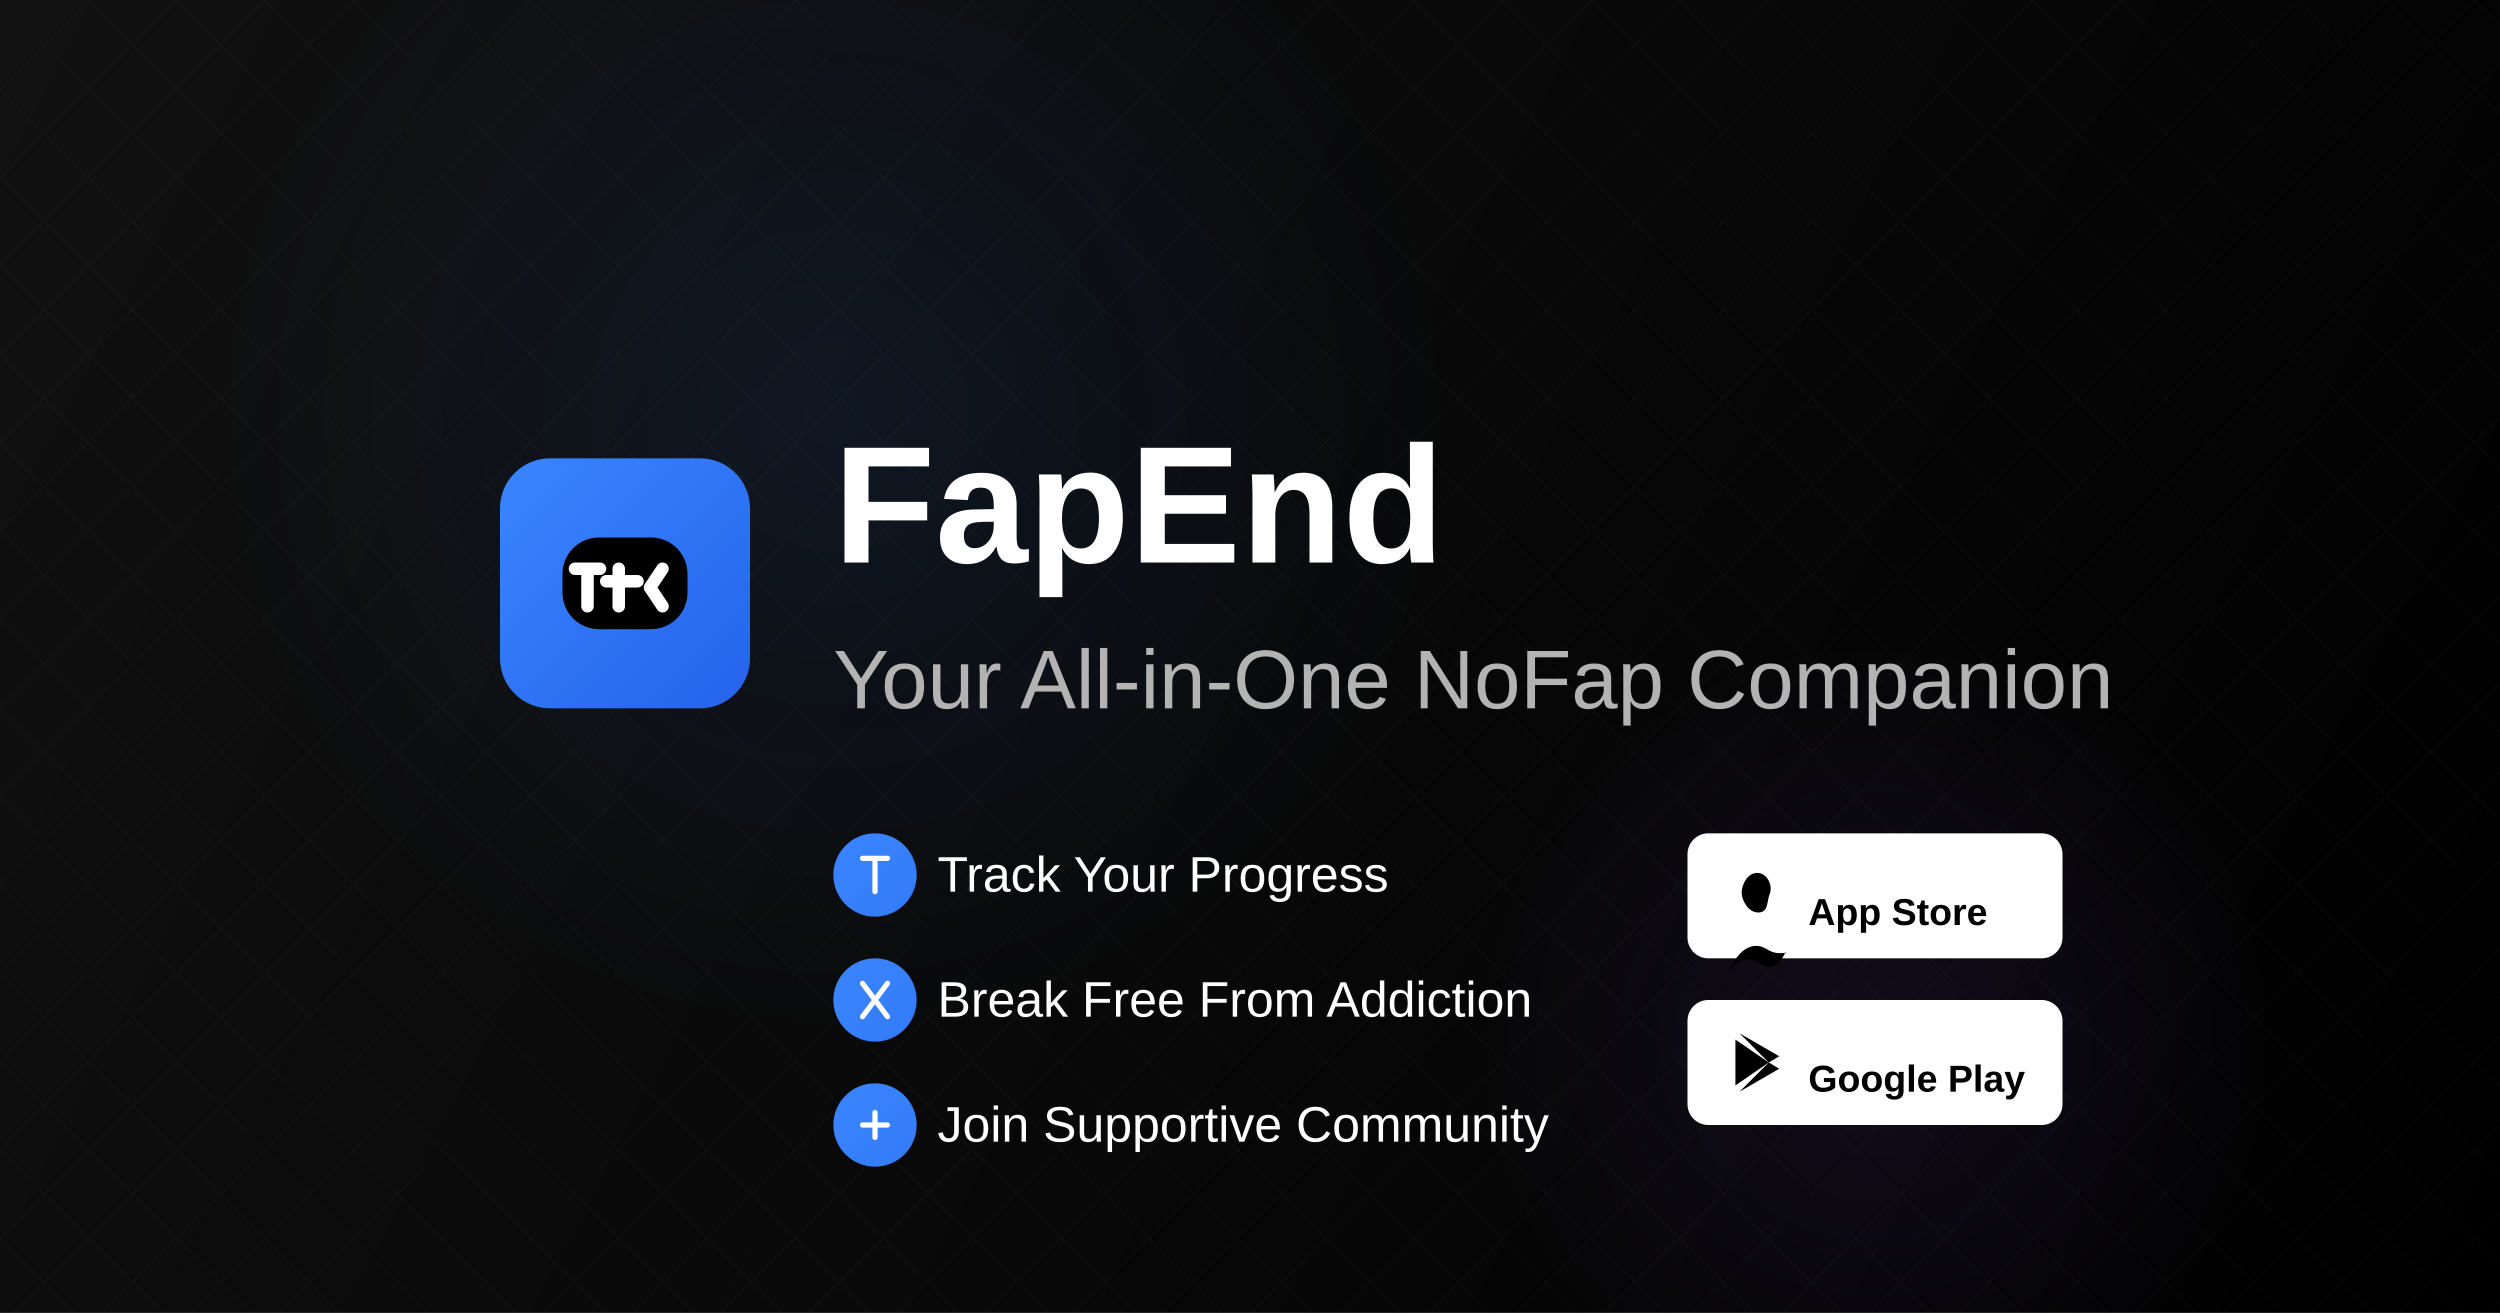
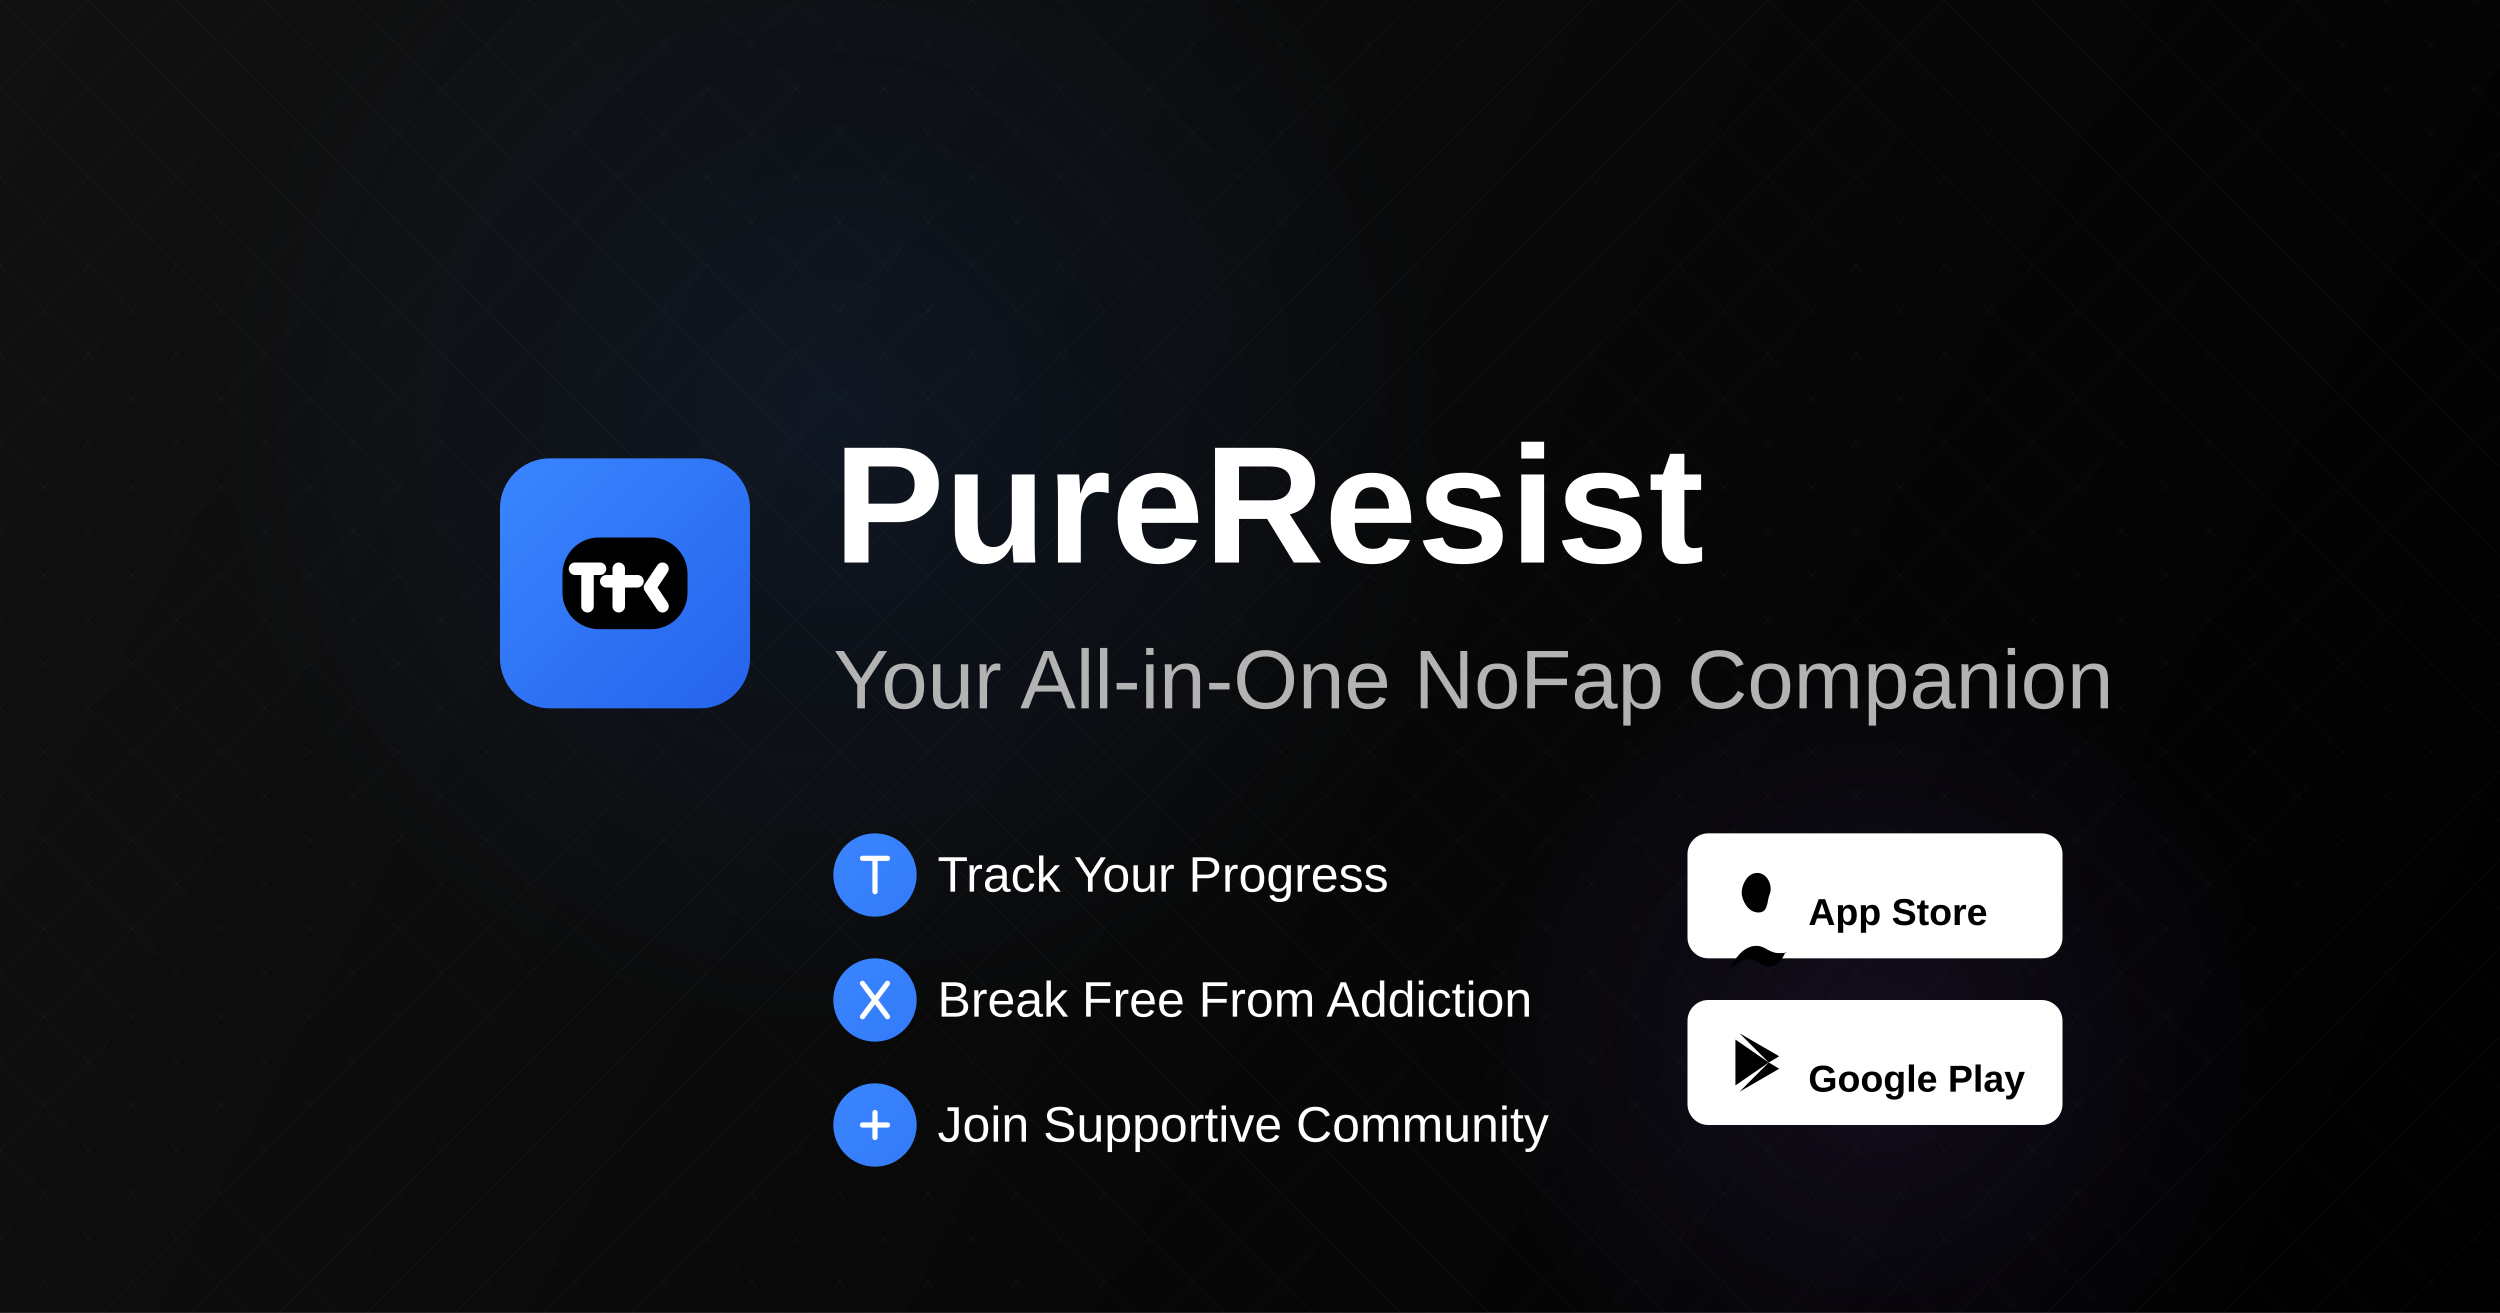
<svg xmlns="http://www.w3.org/2000/svg" width="1200" height="630" viewBox="0 0 1200 630" fill="none">
  <rect width="1200" height="630" fill="#000000" />
  <path d="M0 0L1200 0L1200 630L0 630L0 0Z" fill="black" />
  <rect x="0" y="0" width="1200" height="630" fill="url(#gradient-bg)" />
  <g opacity="0.05">
    <rect x="0" y="0" width="100%" height="100%" fill="url(#grid-pattern)" />
  </g>
  <circle cx="400" cy="200" r="300" fill="url(#blue-radial)" opacity="0.1" />
  <circle cx="900" cy="500" r="200" fill="url(#purple-radial)" opacity="0.1" />
  <g transform="translate(240, 220)">
    <rect width="120" height="120" rx="24" fill="url(#logo-gradient)" />
    <path d="M30 55.5C30 45.836 37.836 38 47.5 38H72.5C82.165 38 90 45.836 90 55.5V64.5C90 74.165 82.165 82 72.5 82H47.5C37.836 82 30 74.165 30 64.5V55.5Z" fill="black" />
    <path d="M42 53V71M42 53H48M42 53H36M57 53V59M57 59V71M57 59H51M57 59H66M78 53L72 62L78 71" stroke="white" stroke-width="6" stroke-linecap="round" stroke-linejoin="round" />
  </g>
-   <text x="400" y="270" font-family="Arial, sans-serif" font-weight="bold" font-size="80" fill="white">FapEnd</text>
+   <text x="400" y="270" font-family="Arial, sans-serif" font-weight="bold" font-size="80" fill="white">PureResist</text>
  <text x="400" y="340" font-family="Arial, sans-serif" font-size="40" fill="#b3b3b3">Your All-in-One NoFap Companion</text>
  <g transform="translate(400, 400)">
    <g transform="translate(0, 0)">
      <circle cx="20" cy="20" r="20" fill="url(#logo-gradient)" />
      <path d="M20 12V28M20 12H26M20 12H14" stroke="white" stroke-width="2.5" stroke-linecap="round" stroke-linejoin="round" />
      <text x="50" y="28" font-family="Arial, sans-serif" font-size="24" fill="white">Track Your Progress</text>
    </g>
    <g transform="translate(0, 60)">
      <circle cx="20" cy="20" r="20" fill="url(#logo-gradient)" />
      <path d="M14 12L26 28M26 12L14 28" stroke="white" stroke-width="2.5" stroke-linecap="round" stroke-linejoin="round" />
      <text x="50" y="28" font-family="Arial, sans-serif" font-size="24" fill="white">Break Free From Addiction</text>
    </g>
    <g transform="translate(0, 120)">
      <circle cx="20" cy="20" r="20" fill="url(#logo-gradient)" />
      <path d="M14 20H26M20 14V26" stroke="white" stroke-width="2.5" stroke-linecap="round" stroke-linejoin="round" />
      <text x="50" y="28" font-family="Arial, sans-serif" font-size="24" fill="white">Join Supportive Community</text>
    </g>
  </g>
  <g transform="translate(810, 400)">
    <rect x="0" y="0" width="180" height="60" rx="10" fill="white" />
    <g transform="translate(20, 16)">
      <path d="M27 41C26 43.5 23.5 48 19.5 48C14.5 48 14 44.5 9 44.5C4 44.5 0 50 0 50C0 50 4.5 38 13 38C17.5 38 19 41.5 24 41.5C29 41.5 27 41 27 41ZM19.5 13C21 9.5 18.5 3 13.5 3C8.5 3 6 9 6 12.5C6 16 9 22 14 22C19 22 18 16.5 19.5 13Z" fill="black" />
      <text x="38" y="28" font-family="Arial, sans-serif" font-weight="bold" font-size="18" fill="black">App Store</text>
    </g>
    <rect x="0" y="80" width="180" height="60" rx="10" fill="white" />
    <g transform="translate(20, 96)">
      <path d="M3 3L19 14L3 25V3Z" fill="black" />
      <path d="M24 11L5 0L19 14L24 11Z" fill="black" />
      <path d="M24 17L5 28L19 14L24 17Z" fill="black" />
      <text x="38" y="28" font-family="Arial, sans-serif" font-weight="bold" font-size="18" fill="black">Google Play</text>
    </g>
  </g>
  <defs>
    <linearGradient id="gradient-bg" x1="0" y1="0" x2="1200" y2="630" gradientUnits="userSpaceOnUse">
      <stop offset="0" stop-color="#111111" />
      <stop offset="1" stop-color="#000000" />
    </linearGradient>
    <linearGradient id="logo-gradient" x1="0" y1="0" x2="120" y2="120" gradientUnits="userSpaceOnUse">
      <stop stop-color="#3A86FF" />
      <stop offset="1" stop-color="#2563EB" />
    </linearGradient>
    <pattern id="grid-pattern" patternUnits="userSpaceOnUse" width="30" height="30" patternTransform="rotate(45)">
      <line x1="0" y1="0" x2="0" y2="30" stroke="white" stroke-width="0.5" />
      <line x1="0" y1="0" x2="30" y2="0" stroke="white" stroke-width="0.5" />
    </pattern>
    <radialGradient id="blue-radial" cx="0.5" cy="0.5" r="0.5" gradientUnits="objectBoundingBox">
      <stop offset="0" stop-color="#3A86FF" />
      <stop offset="1" stop-color="#3A86FF" stop-opacity="0" />
    </radialGradient>
    <radialGradient id="purple-radial" cx="0.5" cy="0.5" r="0.5" gradientUnits="objectBoundingBox">
      <stop offset="0" stop-color="#8B5CF6" />
      <stop offset="1" stop-color="#8B5CF6" stop-opacity="0" />
    </radialGradient>
  </defs>
</svg>
